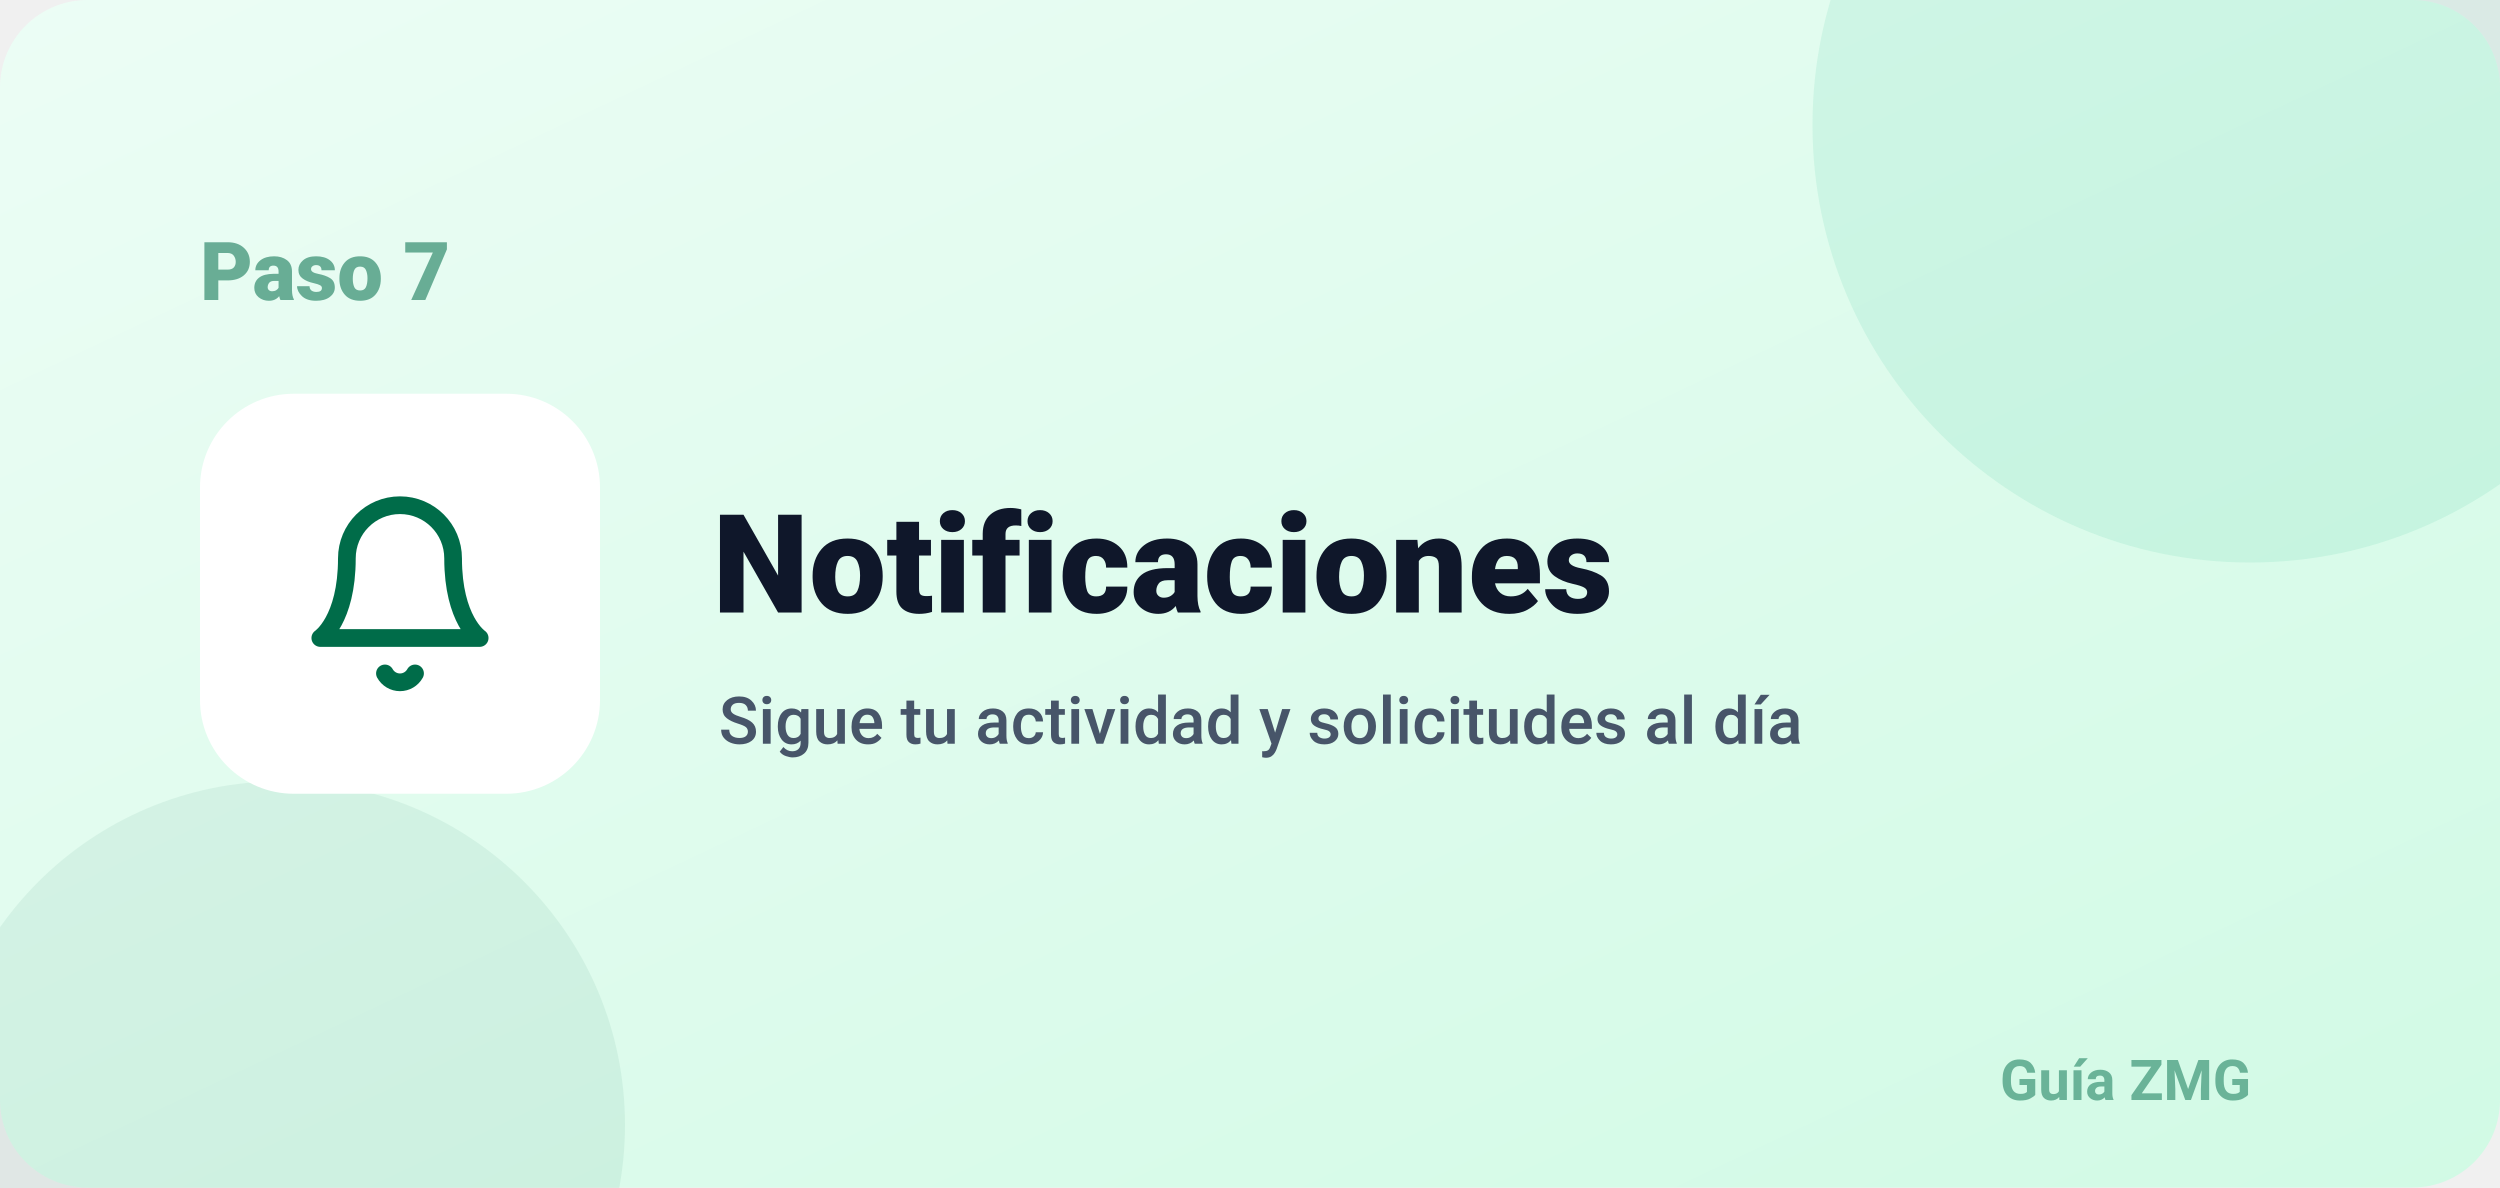
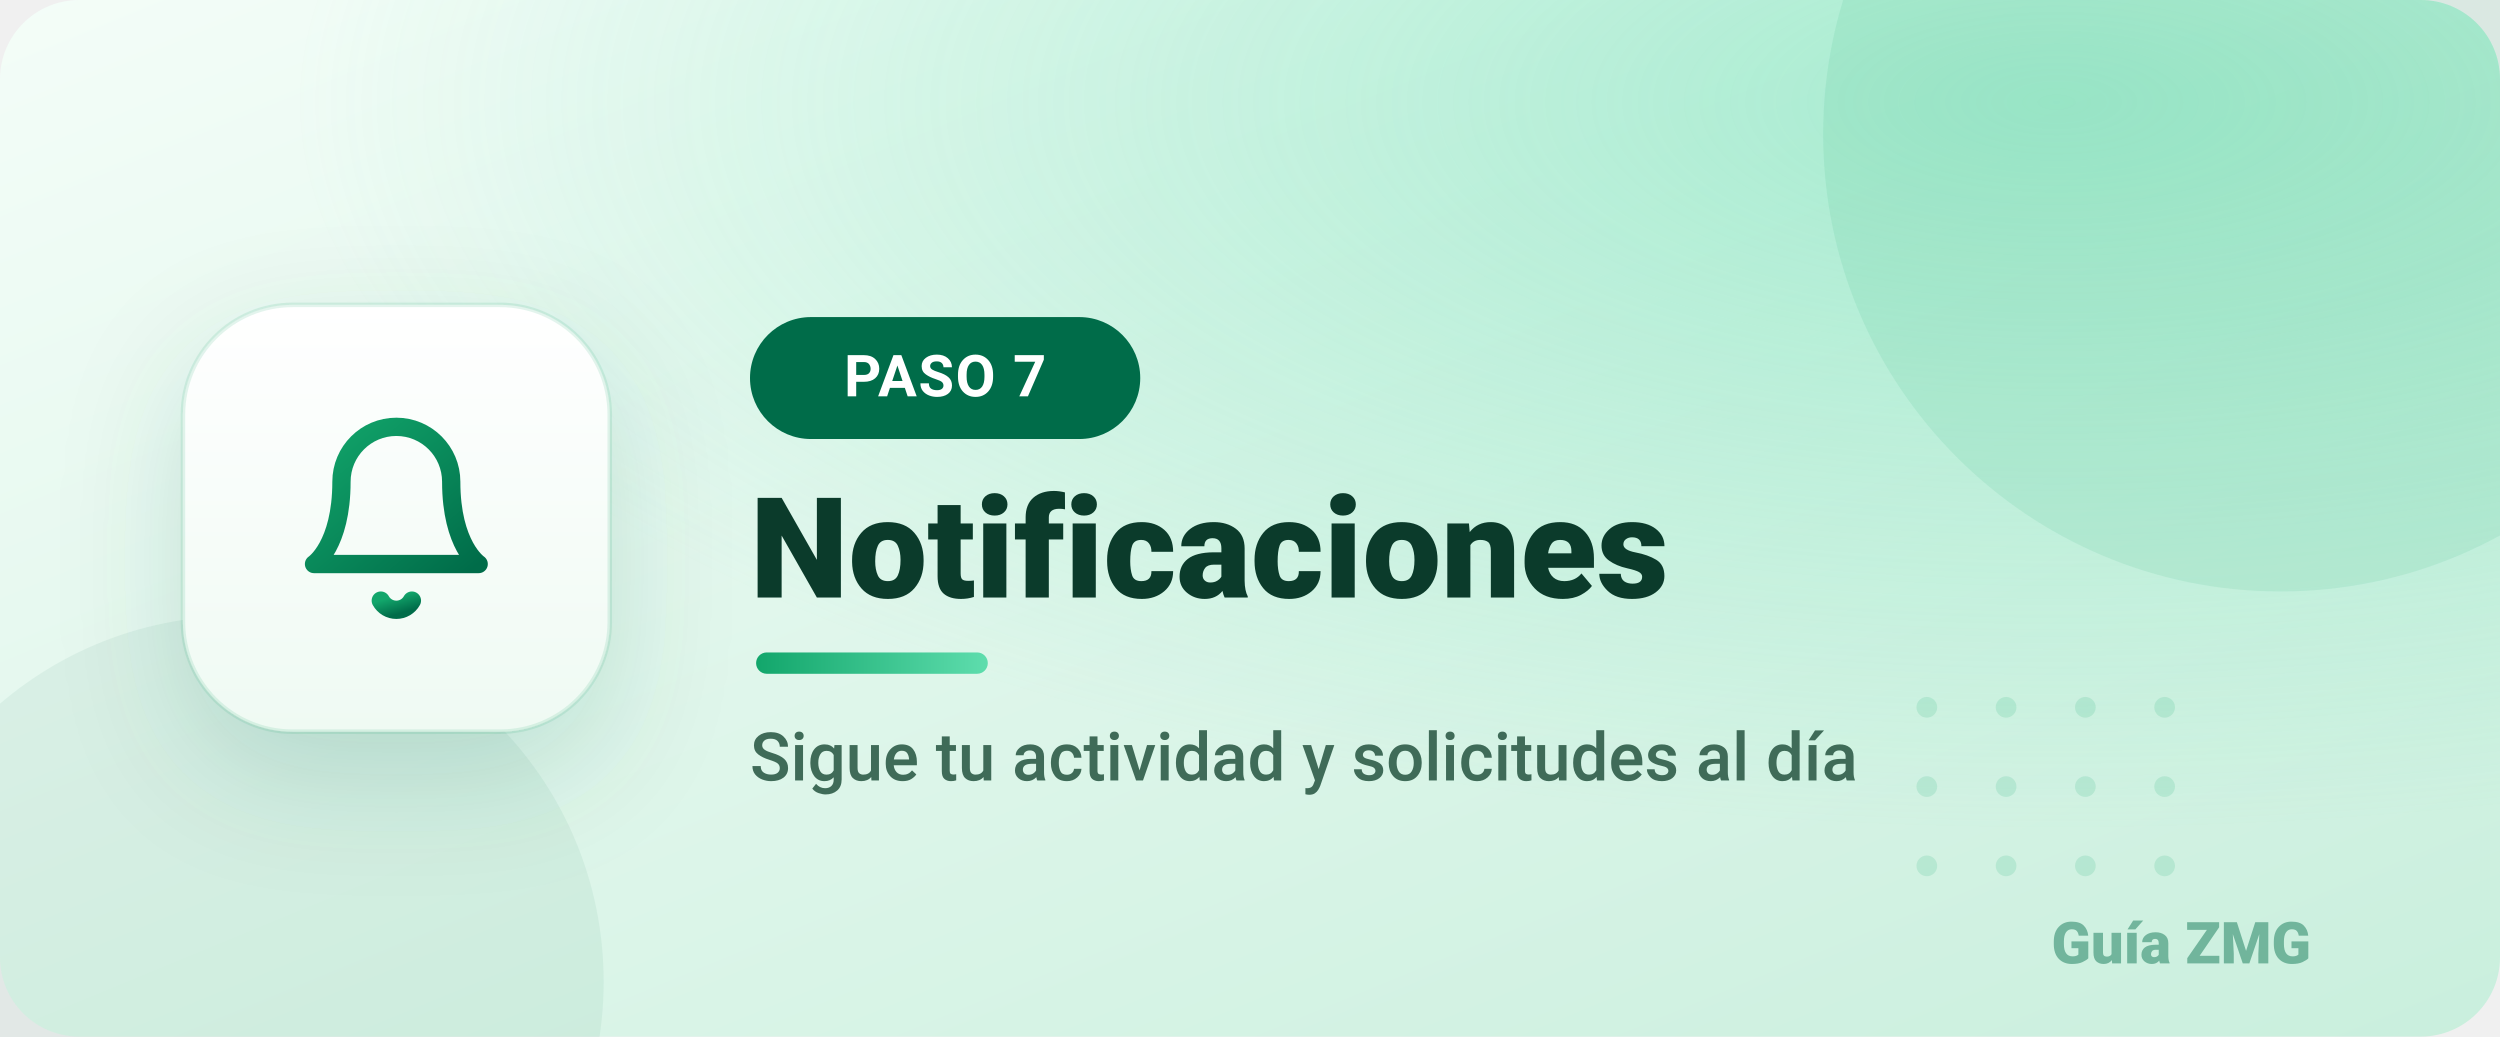
- <svg xmlns="http://www.w3.org/2000/svg" viewBox="0 0 800 380" fill="none" role="img" aria-label="Notificaciones">
+ <svg xmlns="http://www.w3.org/2000/svg" viewBox="0 0 820 340" fill="none" role="img" aria-label="Notificaciones">
  <defs>
    <linearGradient id="bg" x1="0" y1="0" x2="1" y2="1">
-       <stop offset="0" stop-color="#ecfdf5" />
-       <stop offset="1" stop-color="#d1fae5" />
+       <stop offset="0" stop-color="#f4fdf8" />
+       <stop offset="1" stop-color="#c9efdd" />
    </linearGradient>
+     <linearGradient id="tile" x1="0" y1="0" x2="0" y2="1">
+       <stop offset="0" stop-color="#ffffff" />
+       <stop offset="1" stop-color="#effaf3" />
+     </linearGradient>
+     <linearGradient id="ico" x1="0" y1="0" x2="1" y2="1">
+       <stop offset="0" stop-color="#12a66b" />
+       <stop offset="1" stop-color="#006c49" />
+     </linearGradient>
+     <linearGradient id="accent" x1="0" y1="0" x2="1" y2="0">
+       <stop offset="0" stop-color="#12a66b" />
+       <stop offset="1" stop-color="#5eddad" />
+     </linearGradient>
+     <filter id="sh" x="-40%" y="-40%" width="180%" height="180%">
+       <feDropShadow dx="0" dy="14" stdDeviation="20" flood-color="#065f46" flood-opacity="0.16" />
+     </filter>
+     <radialGradient id="glow" cx="0.82" cy="0.1" r="0.7">
+       <stop offset="0" stop-color="#5eddad" stop-opacity="0.45" />
+       <stop offset="1" stop-color="#5eddad" stop-opacity="0" />
+     </radialGradient>
  </defs>
-   <rect width="800" height="380" rx="28" fill="url(#bg)" />
-   <circle cx="720" cy="40" r="140" fill="#10b981" opacity="0.10" />
-   <circle cx="90" cy="360" r="110" fill="#006c49" opacity="0.07" />
-   <text x="64" y="96" font-family="system-ui,-apple-system,Segoe UI,Roboto,sans-serif" font-size="26" font-weight="800" fill="#006c49" opacity="0.55">Paso 7</text>
-   <rect x="64" y="126" width="128" height="128" rx="30" fill="#ffffff" />
-   <g transform="translate(94,156) scale(2.833)" stroke="#006c49" stroke-width="2" stroke-linecap="round" stroke-linejoin="round" fill="none">
+   <rect width="820" height="340" rx="26" fill="url(#bg)" />
+   <rect width="820" height="340" rx="26" fill="url(#glow)" />
+   <circle cx="748" cy="44" r="150" fill="#12a66b" opacity="0.10" />
+   <circle cx="78" cy="322" r="120" fill="#006c49" opacity="0.06" />
+   <g fill="#12a66b" opacity="0.14">
+     <circle cx="632" cy="232" r="3.4" />
+     <circle cx="658" cy="232" r="3.4" />
+     <circle cx="684" cy="232" r="3.4" />
+     <circle cx="710" cy="232" r="3.4" />
+     <circle cx="632" cy="258" r="3.4" />
+     <circle cx="658" cy="258" r="3.4" />
+     <circle cx="684" cy="258" r="3.4" />
+     <circle cx="710" cy="258" r="3.4" />
+     <circle cx="632" cy="284" r="3.4" />
+     <circle cx="658" cy="284" r="3.4" />
+     <circle cx="684" cy="284" r="3.4" />
+     <circle cx="710" cy="284" r="3.4" />
+   </g>
+   <rect x="60" y="100" width="140" height="140" rx="36" fill="url(#tile)" filter="url(#sh)" />
+   <rect x="60" y="100" width="140" height="140" rx="36" fill="none" stroke="#12a66b" stroke-opacity="0.12" stroke-width="1.5" />
+   <g transform="translate(94,134) scale(3)" stroke="url(#ico)" stroke-width="2" stroke-linecap="round" stroke-linejoin="round" fill="none">
    <path d="M6 8a6 6 0 0 1 12 0c0 7 3 9 3 9H3s3-2 3-9" />
    <path d="M10.3 21a1.94 1.94 0 0 0 3.4 0" />
  </g>
-   <text x="228" y="196" font-family="system-ui,-apple-system,Segoe UI,Roboto,sans-serif" font-size="44" font-weight="800" fill="#0f172a">Notificaciones</text>
-   <text x="230" y="238" font-family="system-ui,-apple-system,Segoe UI,Roboto,sans-serif" font-size="21" font-weight="500" fill="#475569">Sigue tu actividad y solicitudes al día</text>
-   <text x="640" y="352" font-family="system-ui,-apple-system,Segoe UI,Roboto,sans-serif" font-size="18" font-weight="700" fill="#006c49" opacity="0.5">Guía ZMG</text>
+   <rect x="246" y="104" width="128" height="40" rx="20" fill="#006c49" />
+   <text x="310" y="130" font-family="ui-sans-serif,system-ui,-apple-system,Segoe UI,Roboto,Helvetica,Arial,sans-serif" font-size="19" font-weight="700" fill="#ffffff" text-anchor="middle" letter-spacing="0.5">PASO 7</text>
+   <text x="246" y="196" font-family="ui-sans-serif,system-ui,-apple-system,Segoe UI,Roboto,Helvetica,Arial,sans-serif" font-size="46" font-weight="800" fill="#0b3b2b">Notificaciones</text>
+   <rect x="248" y="214" width="76" height="7" rx="3.5" fill="url(#accent)" />
+   <text x="246" y="256" font-family="ui-sans-serif,system-ui,-apple-system,Segoe UI,Roboto,Helvetica,Arial,sans-serif" font-size="22" font-weight="500" fill="#3f6b58">Sigue tu actividad y solicitudes al día</text>
+   <text x="758" y="316" font-family="ui-sans-serif,system-ui,-apple-system,Segoe UI,Roboto,Helvetica,Arial,sans-serif" font-size="19" font-weight="800" fill="#006c49" opacity="0.45" text-anchor="end">Guía ZMG</text>
</svg>
